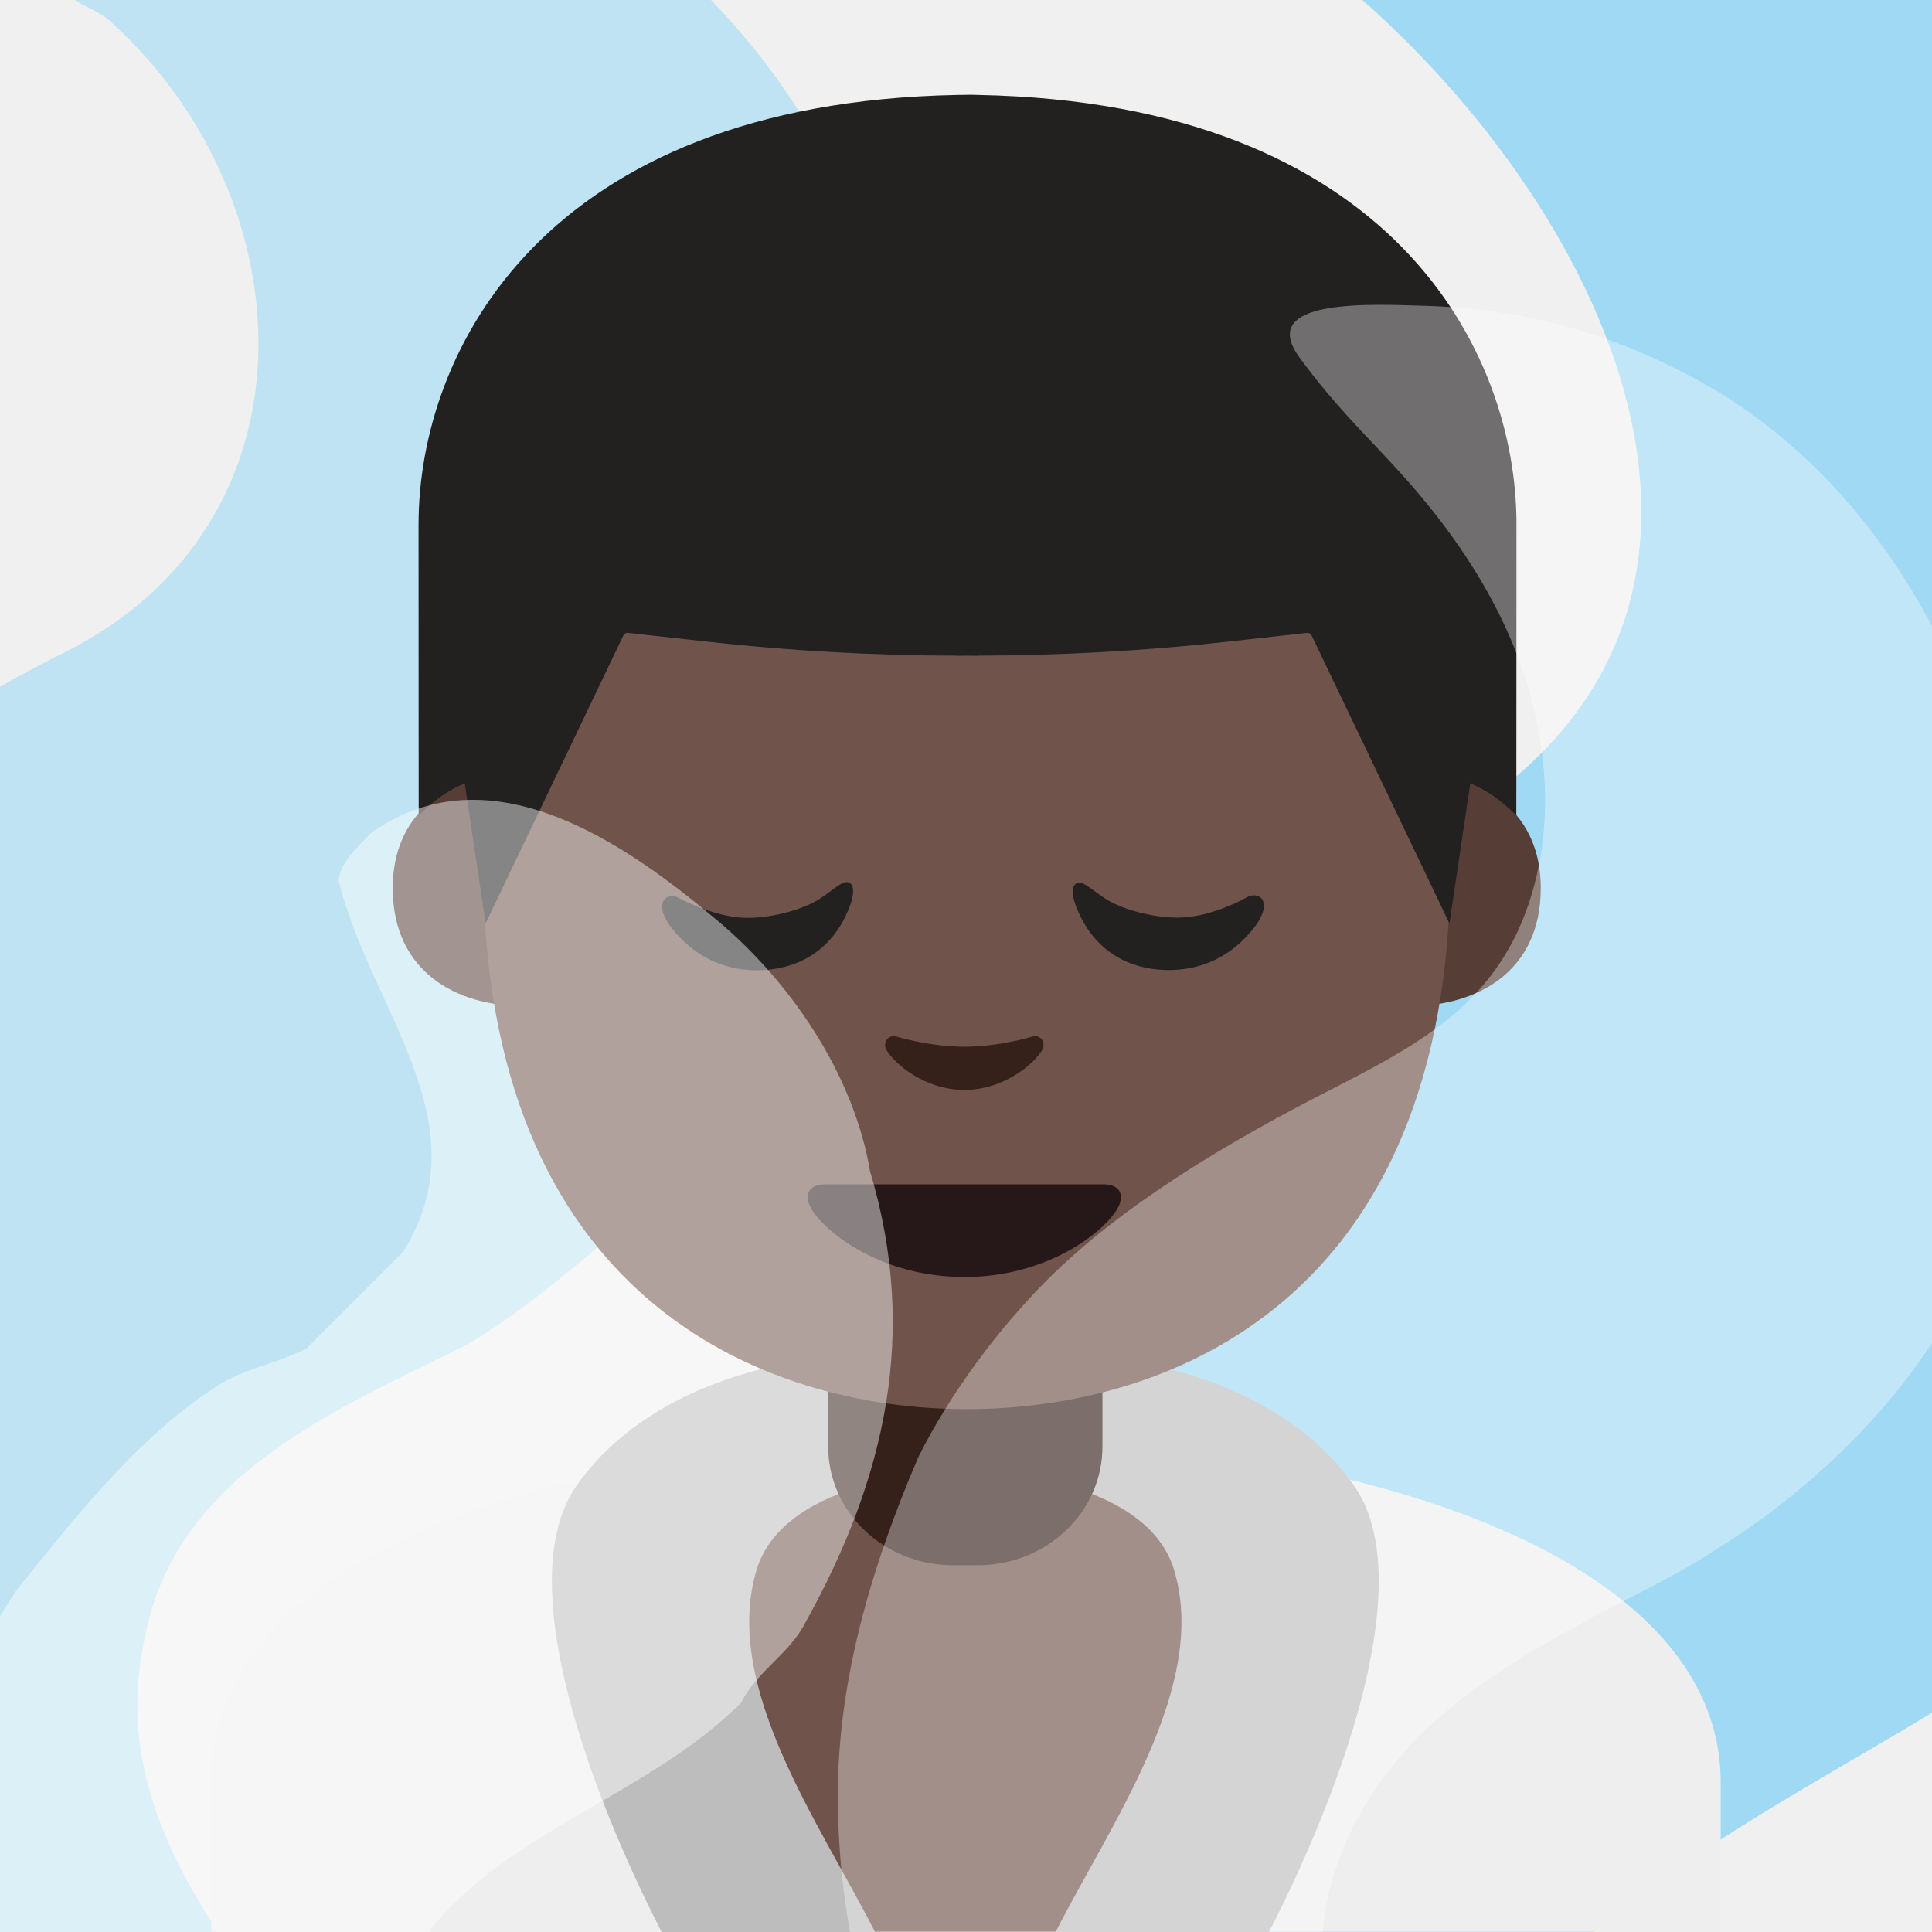
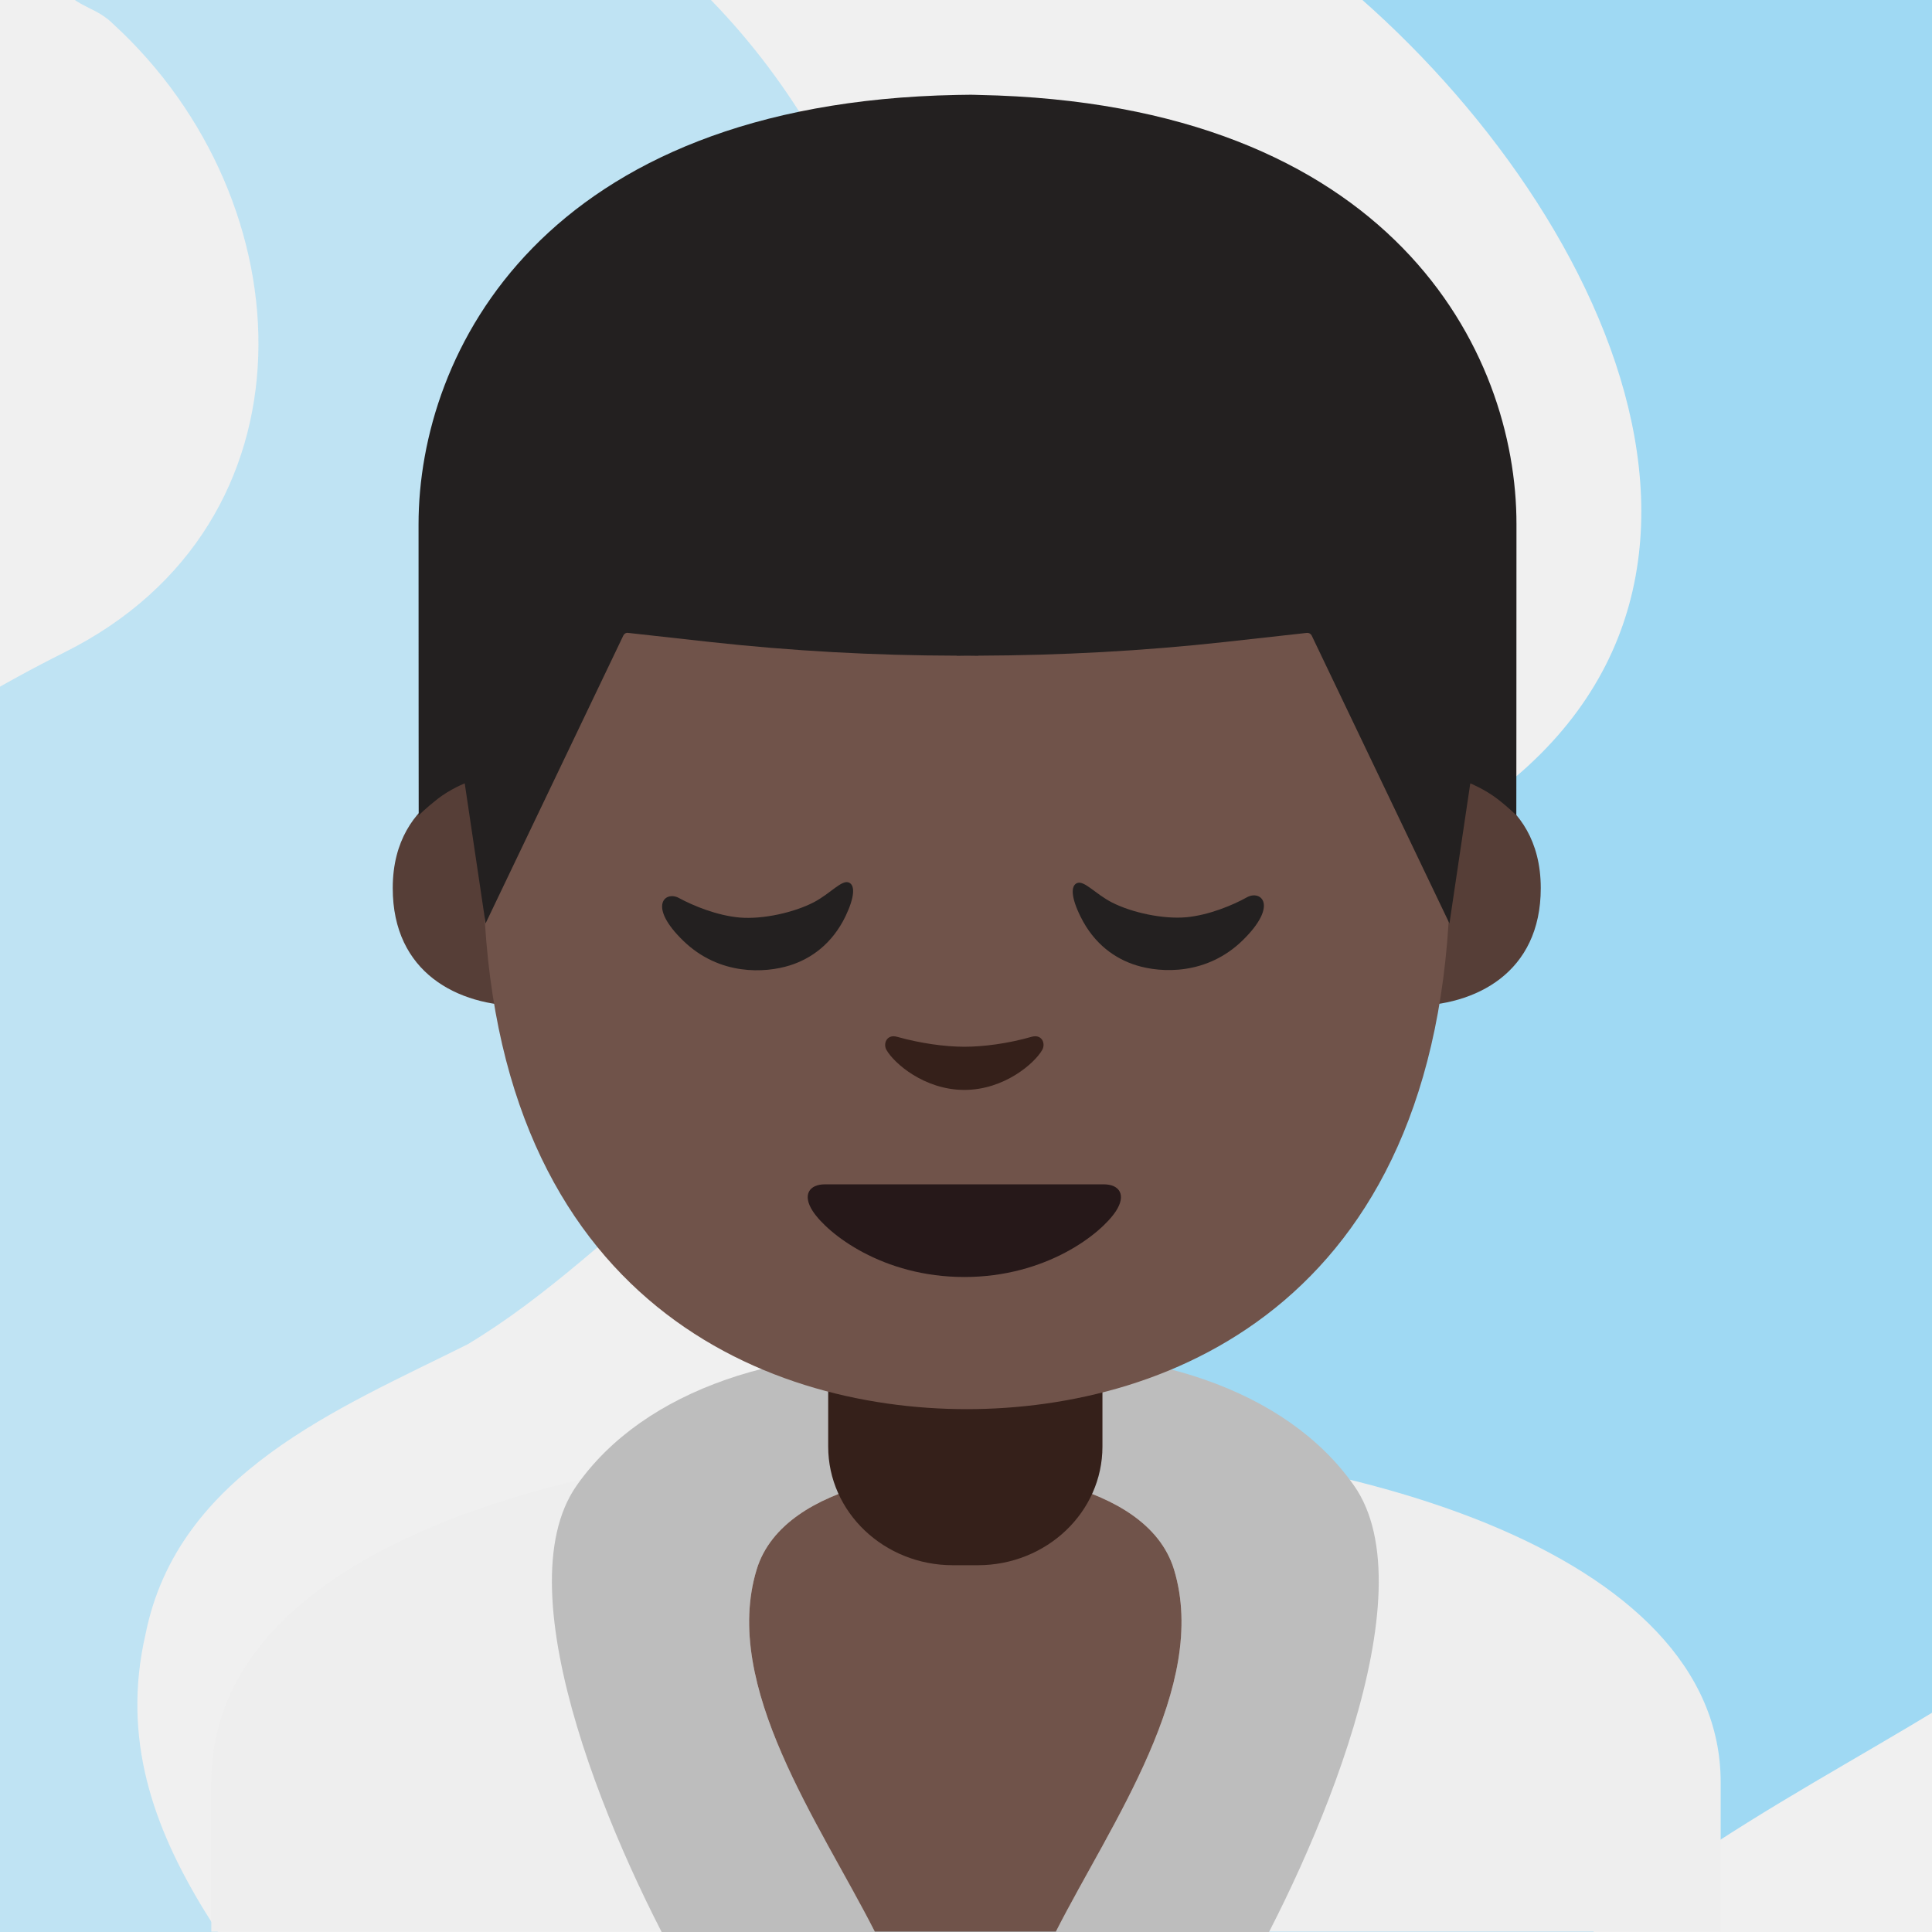
<svg xmlns="http://www.w3.org/2000/svg" xmlns:xlink="http://www.w3.org/1999/xlink" width="128" height="128" style="enable-background:new 0 0 128 128;" version="1.1" id="svg18">
  <defs id="defs22">
    <clipPath id="SVGID_2_">
      <use height="100%" width="100%" y="0" x="0" style="overflow:visible" xlink:href="#SVGID_1_" id="use5" />
    </clipPath>
    <rect id="SVGID_1_" height="120" width="120" x="4" y="4" />
-     <clipPath id="SVGID_2_-7">
-       <use height="100%" width="100%" y="0" x="0" style="overflow:visible" xlink:href="#SVGID_1_" id="use5-0" />
-     </clipPath>
    <clipPath clipPathUnits="userSpaceOnUse" id="clipPath1379">
      <use id="use1381" xlink:href="#SVGID_1_" style="overflow:visible" x="0" y="0" width="100%" height="100%" transform="translate(-121.2382,4)" />
    </clipPath>
  </defs>
  <g id="图层_1">
    <g id="g10" clip-path="url(#SVGID_2_)" style="opacity:0.45;stroke-width:0.938" transform="matrix(1.066667,0,0,1.066667,-4.266667,-4.266671)">
      <path id="path8" style="fill:#83d3f7;stroke-width:0.938" d="m 18.04,143.5 c -11,-1 -23,-1 -32,-10 -5,-5 -9,-11 -11,-18 -2,-8 -4,-16 -3,-24 1,-7 3,-14 6,-21 2,-4 5,-8 8,-11 7,-6 14,-11 22,-15 16,-8 15,-28 3,-39 -1,-1 -2,-1 -3,-2 -1,-2 -3,-5 -2,-6 2,-10 15,-3 23,-4 5,0 10,3 14,6 12,9 18,23 18,38 -1,7 -1,15 -4,22 -2,4 -4,8 -6,12 -1,2 -2,3 -4,5 -5,4 -9,8 -14,11 -8,4 -18,8 -20,18 -3,13 8,22 14,32 0,1 0,2 0,3 -2,2 -5,4 -9,3 z" />
    </g>
    <g id="g14" clip-path="url(#SVGID_2_)" style="opacity:0.45;stroke-width:0.938" transform="matrix(1.066667,0,0,1.066667,-4.266667,-4.266671)">
      <path id="path12" style="fill:#3bbcf7;stroke-width:0.938" d="m 93.38,-6.67 c 10,0 20,0 30,3 28,7 36,40 33,66 -1,5 -2,10 -4,15 -4,9 -9,16 -15,23 -9,9 -20,13 -31,21 -21,14 -6,40 10,53 1,2 4,6 1,6 -14,4 -28,3 -42,-2 -4,-1 -8,-3 -11,-6 -12,-12 -18,-27 -19,-43 0,-8 0,-15 2,-23 1,-5 3,-9 5,-14 3,-6 7,-12 12,-17 10,-8 20,-13 31,-21 21,-14 7,-40 -10,-53 -1,-1 -2,-3 -2,-4 1,-4 6,-4 10,-4 z" />
    </g>
    <g id="g1426" transform="translate(119.9847)">
      <path id="XMLID_1678_-6" d="m -105.985,118.09 v 9.89 h 100 v -9.89 c 0,-15.17 -24.54,-22.87 -49.62,-22.84 -24.92,0.03 -50.38,6.78 -50.38,22.84 z" style="opacity:1;vector-effect:none;fill:#eeeeee;fill-opacity:1;stroke-width:1;stroke-linecap:butt;stroke-linejoin:miter;stroke-miterlimit:4;stroke-dasharray:none;stroke-dashoffset:0;stroke-opacity:1" />
      <g transform="translate(1.32853)" clip-path="url(#clipPath1379)" id="g1377">
        <path d="m -58.918,89.75 c -10.38,-0.75 -19.71,2.28 -24.19,8.67 -5,7.12 2.56,24.47 7.58,33.17 6.5,11.25 14.49,9.74 14.46,3.29 -0.03,-7.3 -13.3,-20.37 -10.12,-30.88 2,-6.62 14.3,-6.55 12.36,-6.33 6.32,-0.7 -0.09,-7.92 -0.09,-7.92 z" style="opacity:1;vector-effect:none;fill:#BDBDBD;fill-opacity:1;stroke:none;stroke-width:2;stroke-linecap:round;stroke-linejoin:round;stroke-miterlimit:10;stroke-dasharray:none;stroke-dashoffset:0;stroke-opacity:1" id="path1089" />
        <path d="m -55.798,89.75 c 10.38,-0.75 19.71,2.28 24.19,8.67 5,7.12 -2.56,24.47 -7.58,33.17 -6.5,11.25 -14.49,9.74 -14.46,3.29 0.03,-7.3 13.3,-20.37 10.12,-30.88 -2,-6.62 -14.3,-6.55 -12.36,-6.33 -6.32,-0.7 0.09,-7.92 0.09,-7.92 z" style="fill:#BDBDBD;fill-opacity:1;stroke:none;stroke-width:2;stroke-linecap:round;stroke-linejoin:round;stroke-miterlimit:10" id="path1093" />
      </g>
      <path id="path1408" d="m -56.031,97.307 c -0.338,0.15 -0.772,0.254 -1.271,0.324 0.147,-0.16 -10.689,0.189 -12.557,6.369 -2.334,7.715 4.184,16.801 7.834,23.98 h 11.992 c 3.65,-7.179 10.168,-16.266 7.834,-23.98 -1.867,-6.18 -12.702,-6.529 -12.557,-6.369 -0.501,-0.071 -0.936,-0.173 -1.275,-0.324 z" style="opacity:1;vector-effect:none;fill:#70534A;fill-opacity:1;stroke-width:1;stroke-linecap:butt;stroke-linejoin:miter;stroke-miterlimit:4;stroke-dasharray:none;stroke-dashoffset:0;stroke-opacity:1" />
      <path id="XMLID_791_-7" d="m -56.035,86.25 h -9.08 v 9.59 c 0,4.34 3.7,7.86 8.26,7.86 h 1.65 c 4.56,0 8.26,-3.52 8.26,-7.86 v -9.59 z" style="fill:#35201A" />
      <path id="XMLID_6_" d="m -23.795,51.47 c 0,0 5.89,1.02 5.89,7.37 0,5.6 -4.3,7.81 -8.6,7.81 V 51.47 Z" style="fill:#563E37" />
      <path id="XMLID_5_" d="m -88.075,51.47 c 0,0 -5.89,1.02 -5.89,7.37 0,5.6 4.3,7.81 8.6,7.81 V 51.47 Z" style="fill:#563E37" />
      <path id="XMLID_4_" d="m -55.935,9.91 c -25.4,0 -32.04,19.69 -32.04,47.35 0,28.68 18.43,36.1 32.04,36.1 13.41,0 32.04,-7.2 32.04,-36.1 0.01,-27.67 -6.64,-47.35 -32.04,-47.35 z" style="fill:#70534A" />
      <path id="XMLID_1_" d="m -55.165,6.29 c 0,0 -0.5,-0.02 -0.71,-0.01 -0.21,0 -0.71,0.01 -0.71,0.01 -27.41,0.53 -35.67,17.02 -35.67,28.45 0,11.11 0.01,19.28 0.01,19.28 0,0 0.44,-0.45 1.24,-1.08 0.86,-0.67 1.81,-1.04 1.81,-1.04 l 1.38,9.28 9.13,-19.08 c 0.06,-0.12 0.18,-0.19 0.31,-0.17 l 5.41,0.6 c 5.44,0.6 10.91,0.9 16.37,0.91 v 0.01 c 0.24,0 0.47,-0.01 0.71,-0.01 0.24,0 0.47,0.01 0.71,0.01 v -0.01 c 5.46,-0.02 10.93,-0.31 16.37,-0.91 l 5.41,-0.6 c 0.13,-0.01 0.25,0.06 0.31,0.17 l 9.13,19.08 1.38,-9.28 c 0,0 0.95,0.38 1.81,1.04 0.81,0.63 1.24,1.08 1.24,1.08 0,0 0.01,-8.16 0.01,-19.28 0.02,-11.43 -8.24,-27.92 -35.65,-28.45 z" style="fill:#232020" />
      <path id="XMLID_592_-5" d="m -63.745,58.47 c 0.41,0.17 0.4,0.93 -0.22,2.23 -0.89,1.84 -2.29,2.82 -3.69,3.26 -1.62,0.51 -4.66,0.7 -7.06,-1.63 -2.39,-2.31 -1.2,-3.34 -0.28,-2.83 0.94,0.51 2.52,1.16 4.02,1.29 1.55,0.13 3.62,-0.34 4.92,-1.02 1.1,-0.58 1.84,-1.5 2.31,-1.3 z" style="fill:#232020" />
      <path id="XMLID_591_-3" d="m -48.635,58.51 c -0.41,0.18 -0.4,0.93 0.24,2.22 0.9,1.83 2.31,2.8 3.71,3.23 1.62,0.5 4.66,0.67 7.05,-1.68 2.37,-2.33 1.18,-3.34 0.26,-2.83 -0.93,0.52 -2.52,1.18 -4.01,1.32 -1.55,0.14 -3.62,-0.31 -4.93,-0.98 -1.11,-0.57 -1.85,-1.49 -2.32,-1.28 z" style="fill:#232020" />
      <path id="XMLID_2368_-5" d="m -51.635,68.69 c -1.57,0.45 -3.2,0.66 -4.46,0.66 -1.26,0 -2.89,-0.22 -4.46,-0.66 -0.67,-0.19 -0.94,0.45 -0.7,0.87 0.5,0.88 2.51,2.65 5.16,2.65 2.65,0 4.66,-1.77 5.16,-2.65 0.24,-0.43 -0.02,-1.06 -0.7,-0.87 z" style="fill:#35201A" />
      <path style="opacity:1;vector-effect:none;fill:#261819;fill-opacity:1;stroke-width:1;stroke-linecap:butt;stroke-linejoin:miter;stroke-miterlimit:4;stroke-dasharray:none;stroke-dashoffset:0;stroke-opacity:1" d="m -46.865,78.465 c -1.29,0 -9.23,0 -9.23,0 0,0 -7.94,0 -9.23,0 -1.06,0 -1.51,0.71 -0.81,1.78 0.98,1.49 4.61,4.36 10.04,4.36 5.43,0 9.06,-2.87 10.04,-4.36 0.7,-1.07 0.25,-1.78 -0.81,-1.78 z" id="XMLID_31_-7" />
    </g>
-     <g transform="matrix(1.066667,0,0,1.066667,-182.4542,-11.78758)" id="g1295" style="stroke-width:0.938">
-       <g id="g116" clip-path="url(#SVGID_2_-7)" style="opacity:0.35;stroke-width:0.938" transform="translate(167.0508,7.050848)">
-         <path id="path114" style="fill:#ffffff;stroke-width:0.938" d="m 97.04,156.5 c -8,-1 -17,1 -24,-5 -11,-9 -17,-22 -17,-36 0,-7 2,-14 5,-21 2,-4 5,-8 8,-11 4.79,-4.79 11.53,-8.71 17.52,-11.77 5.74,-2.94 10.61,-5.51 12.6,-12.26 1.69,-5.73 0.6,-12.03 -2.07,-17.38 -1.64,-3.28 -3.84,-6.25 -6.32,-8.95 -2.05,-2.24 -3.89,-3.98 -6.06,-6.94 -2.72,-3.72 4.61,-3.29 7.66,-3.21 6.14,0.17 11.67,1.66 17.08,4.62 9.22,5.05 15.16,14.19 18.15,24.07 1.93,6.37 2.79,13.15 2.44,19.81 -2.04,14.29 -11.23,24.77 -23.6,31.13 -6.69,3.45 -13.86,7.05 -17.68,13.54 -8.82,14.97 6.52,26.47 14.27,37.33 0,0 -1,1 -1,2 -0.99,1.01 -2.99,1.01 -4.99,1.01 z" />
-       </g>
-       <g id="g120" clip-path="url(#SVGID_2_-7)" style="opacity:0.45;stroke-width:0.938" transform="translate(167.0508,7.050848)">
-         <path id="path118" style="fill:#ffffff;stroke-width:0.938" d="m 25.04,152.75 c -12,-2 -22,-11 -24,-23 -3,-9 -2,-18 4,-27 4,-5 8,-10 13,-13 2,-1 3,-1 5,-2 2,-2 4,-4 6,-6 5,-8 -2,-15 -4,-23 0,-1 1,-2 2,-3 7,-5 15,0 21,5 5,4 9,10 10,16 3,10 1,19 -4,28 -1,2 -3,3 -4,5 -6,6 -15,8 -20,15 -4,7 0,14 3,20 2,5 -3,10 -8,8 z" />
-       </g>
-     </g>
  </g>
</svg>
